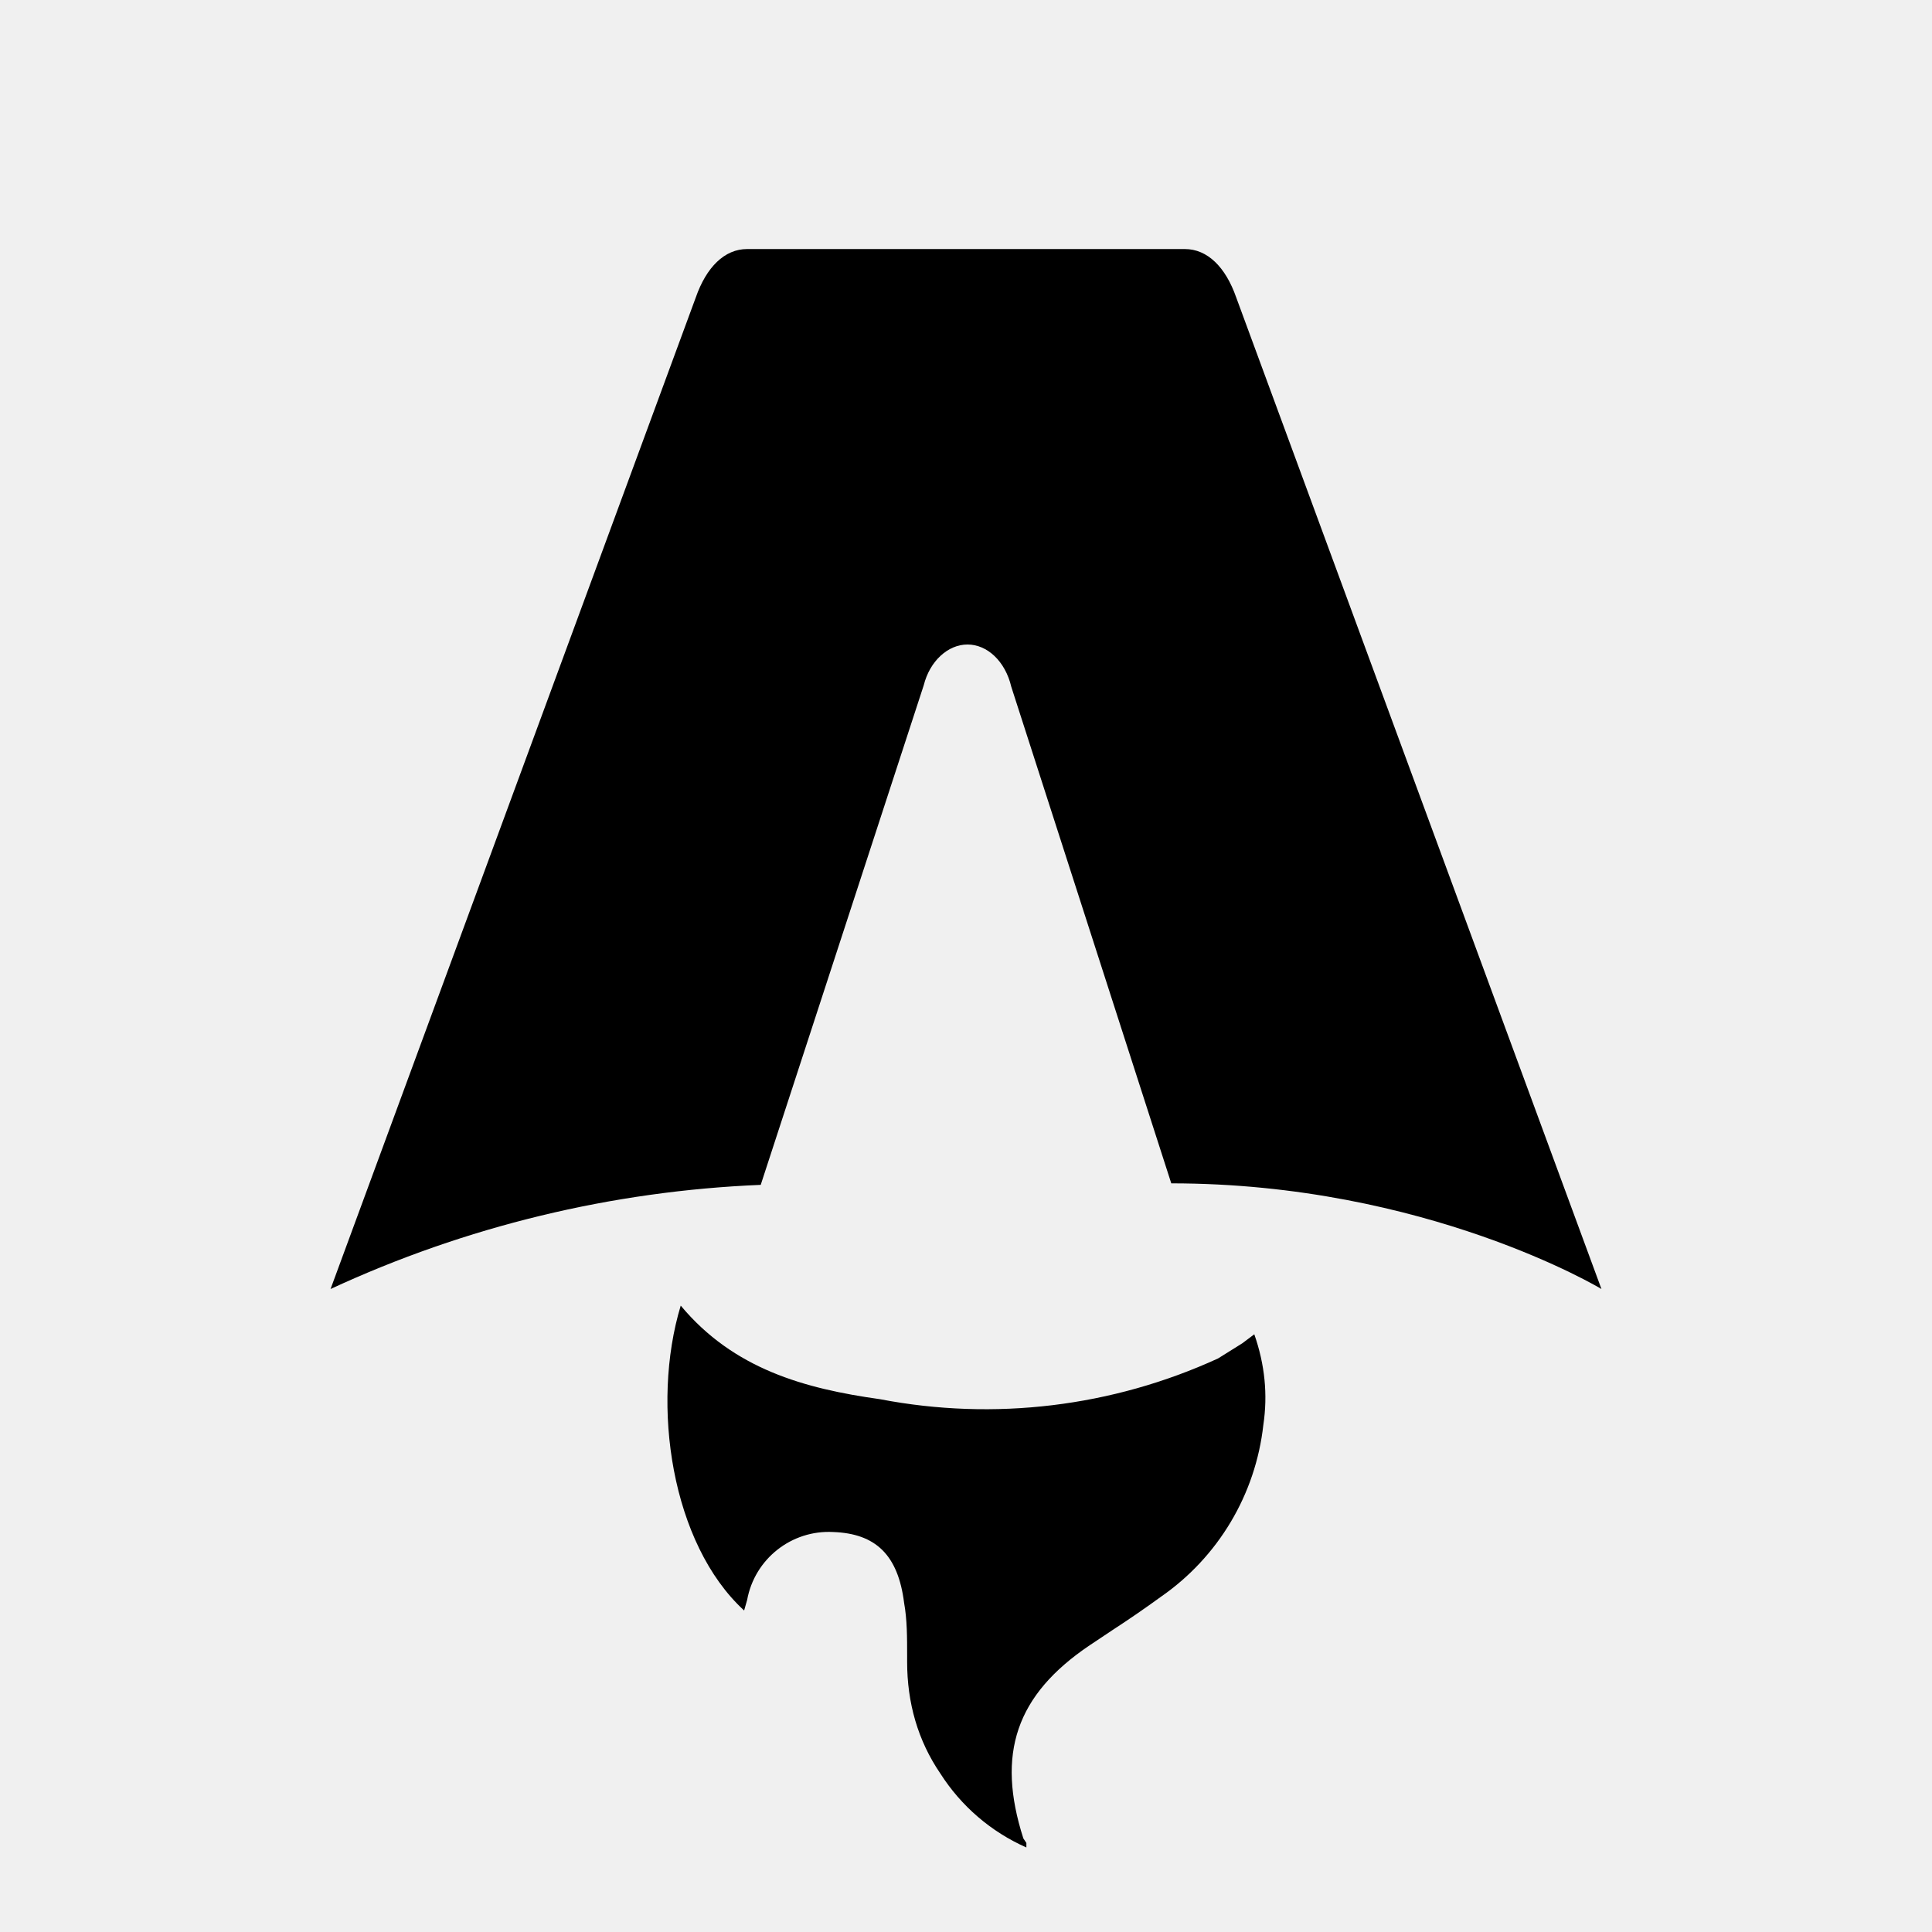
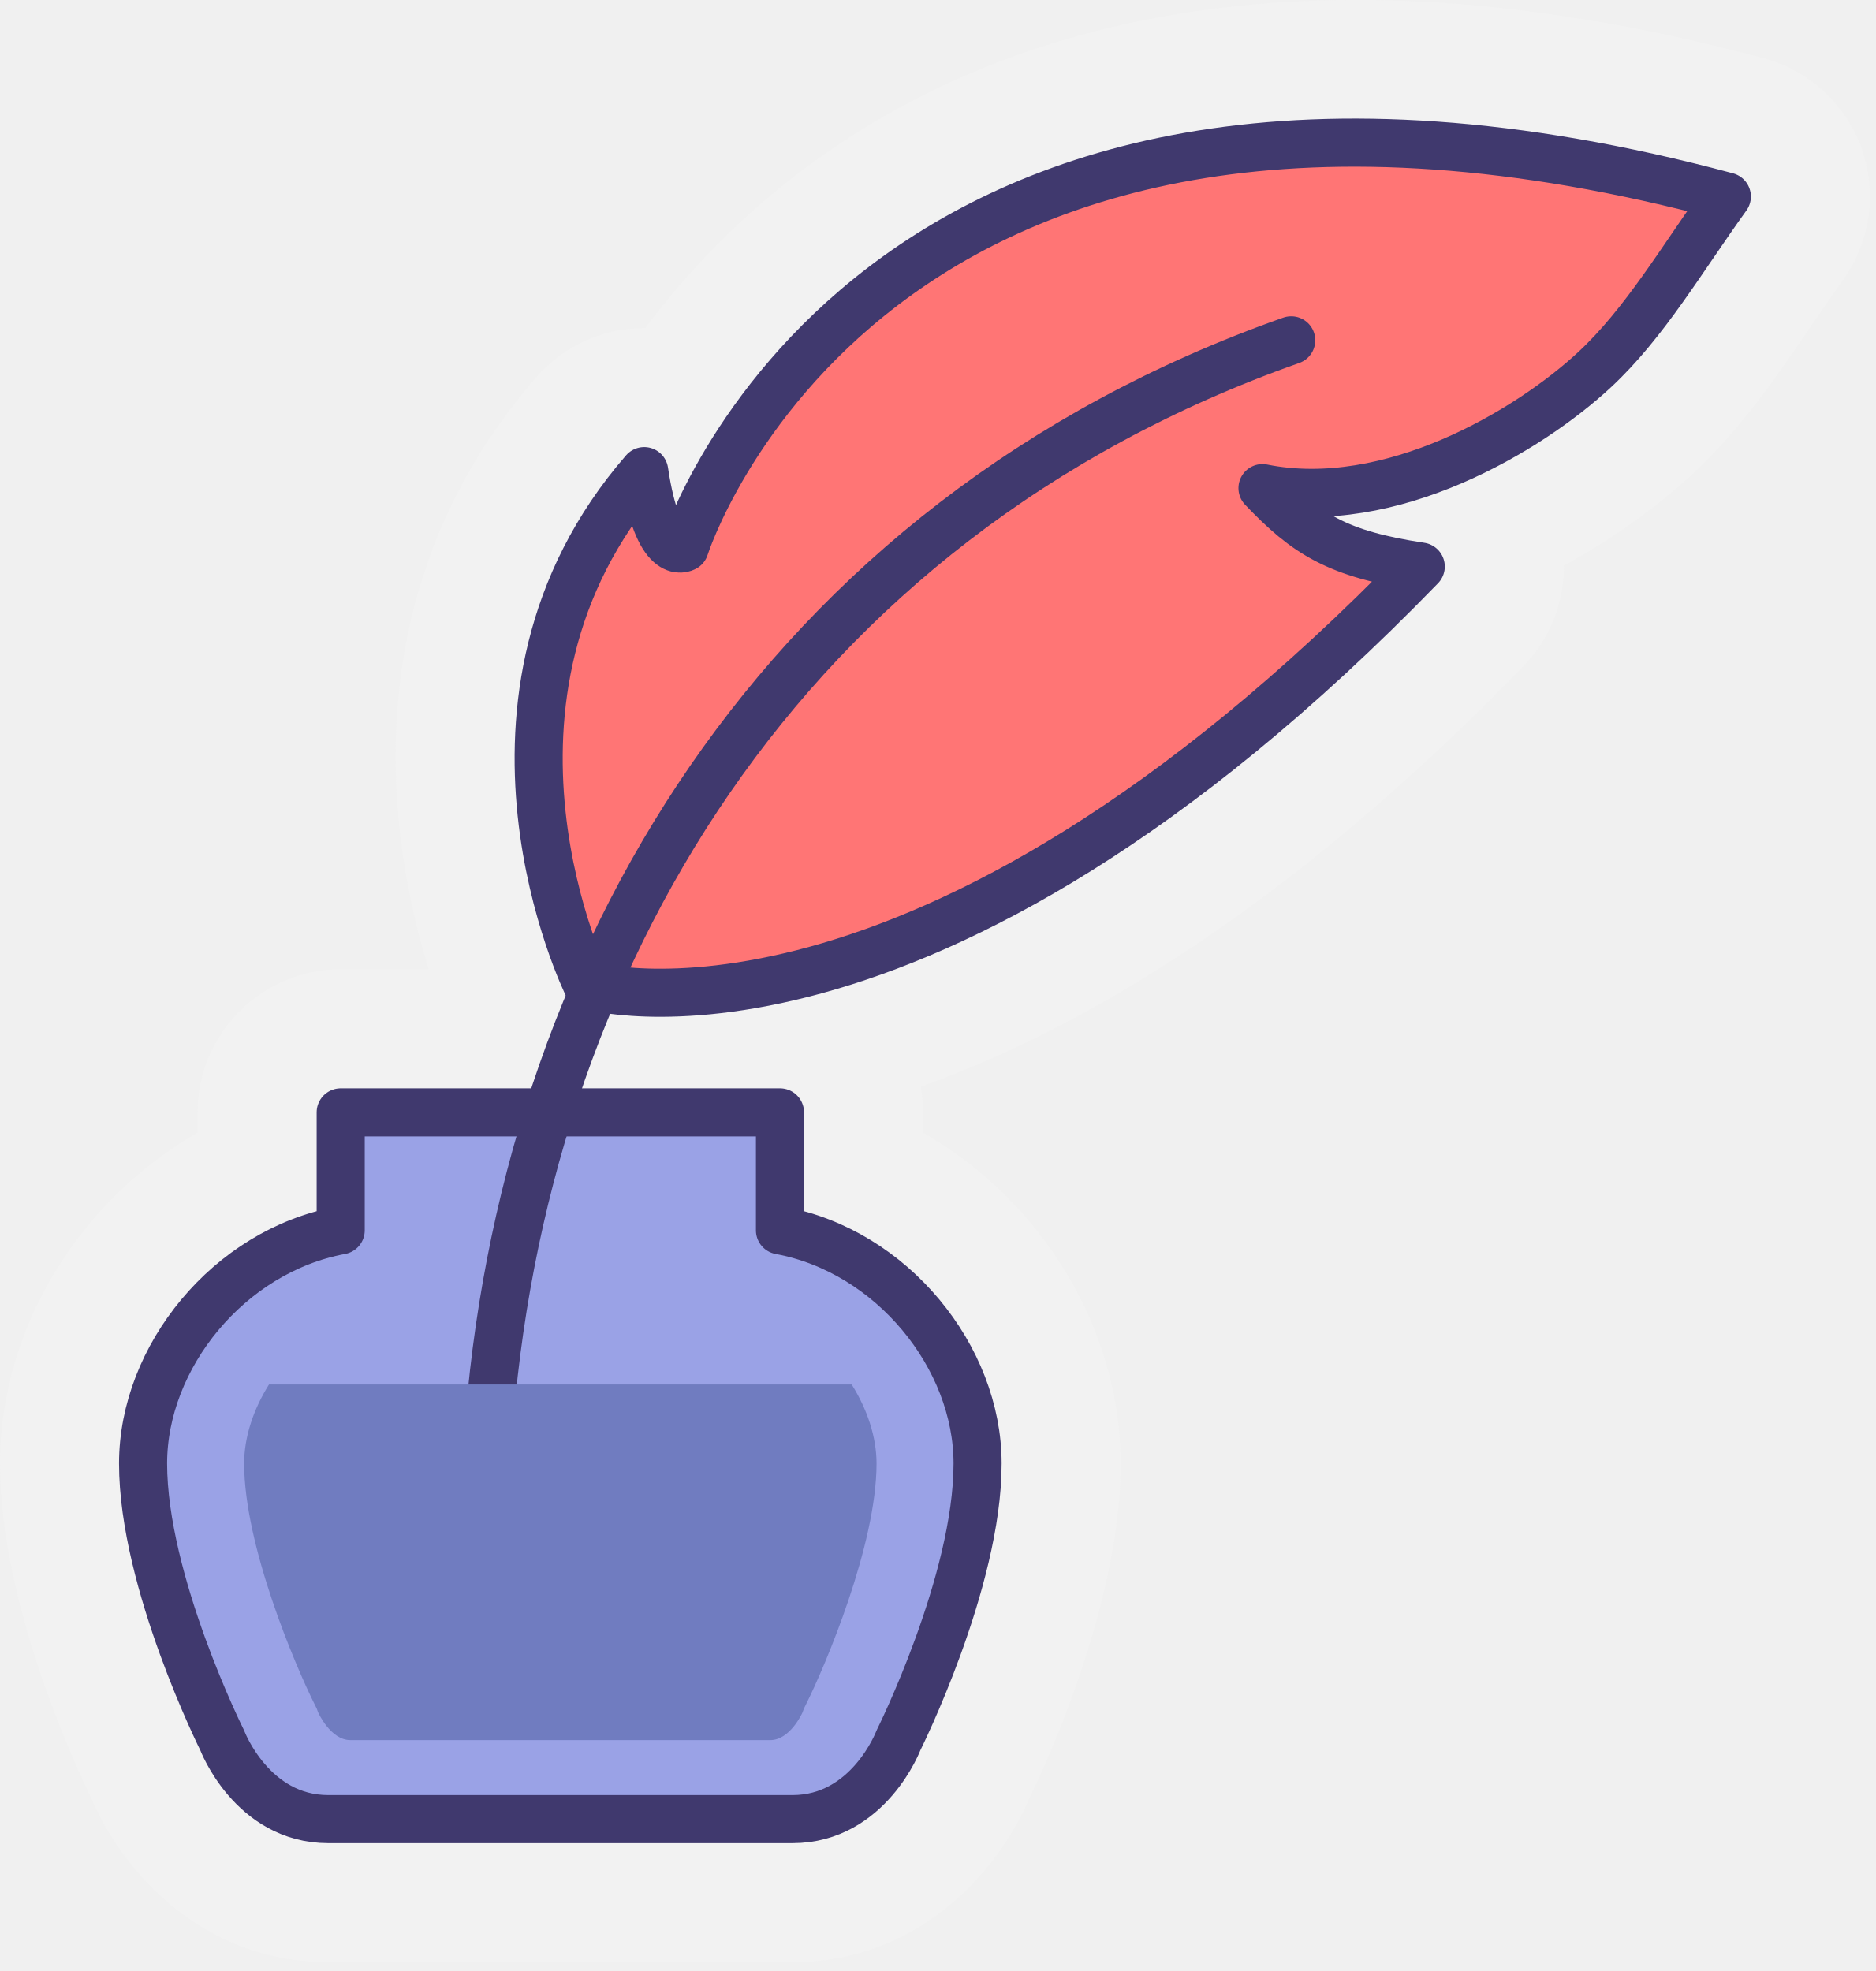
- <svg xmlns="http://www.w3.org/2000/svg" fill="none" viewBox="0 0 128 128">
-   <path d="M50.4 78.5a75.1 75.1 0 0 0-28.5 6.9l24.2-65.7c.7-2 1.9-3.2 3.4-3.2h29c1.5 0 2.7 1.2 3.4 3.2l24.2 65.7s-11.6-7-28.5-7L67 45.5c-.4-1.7-1.6-2.8-2.9-2.8-1.3 0-2.5 1.1-2.9 2.7L50.4 78.5Zm-1.1 28.2Zm-4.2-20.2c-2 6.6-.6 15.8 4.2 20.2a17.5 17.5 0 0 1 .2-.7 5.5 5.5 0 0 1 5.7-4.5c2.8.1 4.3 1.5 4.7 4.7.2 1.1.2 2.3.2 3.5v.4c0 2.7.7 5.2 2.2 7.4a13 13 0 0 0 5.7 4.9v-.3l-.2-.3c-1.8-5.6-.5-9.5 4.4-12.8l1.5-1a73 73 0 0 0 3.2-2.2 16 16 0 0 0 6.8-11.4c.3-2 .1-4-.6-6l-.8.6-1.6 1a37 37 0 0 1-22.4 2.7c-5-.7-9.7-2-13.2-6.2Z" />
-   <style>
-         path { fill: #000; }
-         @media (prefers-color-scheme: dark) {
-             path { fill: #FFF; }
-         }
-     </style>
+ <svg xmlns="http://www.w3.org/2000/svg" width="195" height="205" fill="none" viewBox="0 0 195 205">
+   <path fill="#F2F2F2" d="M34.141 204.084c-12.806-.007-21.198-9.04-24.598-16.942C7.623 183.194 0 166.612 0 152.214c0-14.049 8.269-27.39 20.55-34.403v-2.119c0-8.204 6.675-14.878 14.879-14.878h9.154c-3.989-12.838-8.414-39.02 11.17-61.57a14.898 14.898 0 0 1 11.24-5.12h.095C78.12 19.357 100.355 0 141.073 0c13.07 0 27.318 2.04 42.347 6.067a14.907 14.907 0 0 1 10.16 9.364 14.894 14.894 0 0 1-1.934 13.698c-1.089 1.511-2.128 3.036-3.152 4.536l-.21.306c-3.572 5.242-7.276 10.674-12.337 15.377-3.362 3.125-7.965 6.546-13.323 9.478a14.836 14.836 0 0 1-4.198 10.453c-24.511 25.271-45.98 37.767-62.68 43.749.156.865.24 1.754.24 2.664v2.119c12.278 7.011 20.549 20.354 20.549 34.403 0 14.376-7.625 30.978-9.541 34.926-3.395 7.893-11.776 16.924-24.555 16.944H34.14Z" />
+   <path fill="#FF7575" stroke="#40396E" stroke-linecap="round" stroke-linejoin="round" stroke-miterlimit="10" stroke-width="5" d="M131.281 50.77c13.284 2.66 27.721-5.988 34.535-12.32 5.209-4.84 9.069-11.5 13.752-18.009C90.269-3.493 71.204 56.945 71.204 56.945s-2.77 1.697-4.215-7.946c-20.588 23.704-5.9 53.467-5.9 53.467s34.428 10.302 86.65-43.54c-8.656-1.295-11.915-3.376-16.458-8.157Z" />
+   <path fill="#9AA2E6" stroke="#40396E" stroke-linecap="round" stroke-linejoin="round" stroke-miterlimit="10" stroke-width="5" d="M81.107 127.964V115.693H35.428v12.271c-11.657 2.163-20.55 13.192-20.55 24.251 0 12.33 8.22 28.778 8.22 28.778s3.08 8.207 11.04 8.212h48.275c7.945-.014 11.023-8.212 11.023-8.212s8.22-16.448 8.22-28.778c0-11.059-8.894-22.088-20.55-24.251Z" />
+   <path stroke="#40396E" stroke-linecap="round" stroke-linejoin="round" stroke-miterlimit="10" stroke-width="5" d="M134.269 35.395C81.115 54.163 54.073 100.32 50.725 149.772" />
+   <path fill="#707CC0" d="M88.563 143.995h-60.59c-1.627 2.59-2.585 5.483-2.585 8.22 0 8.524 5.306 21.01 7.353 25.1l.193.386.148.403c.004 0 1.274 2.881 3.35 2.881H80.1c2.063 0 3.342-2.848 3.35-2.881l.148-.403.193-.386c2.047-4.102 7.357-16.629 7.357-25.1 0-2.737-.958-5.63-2.585-8.22Z" />
</svg>
